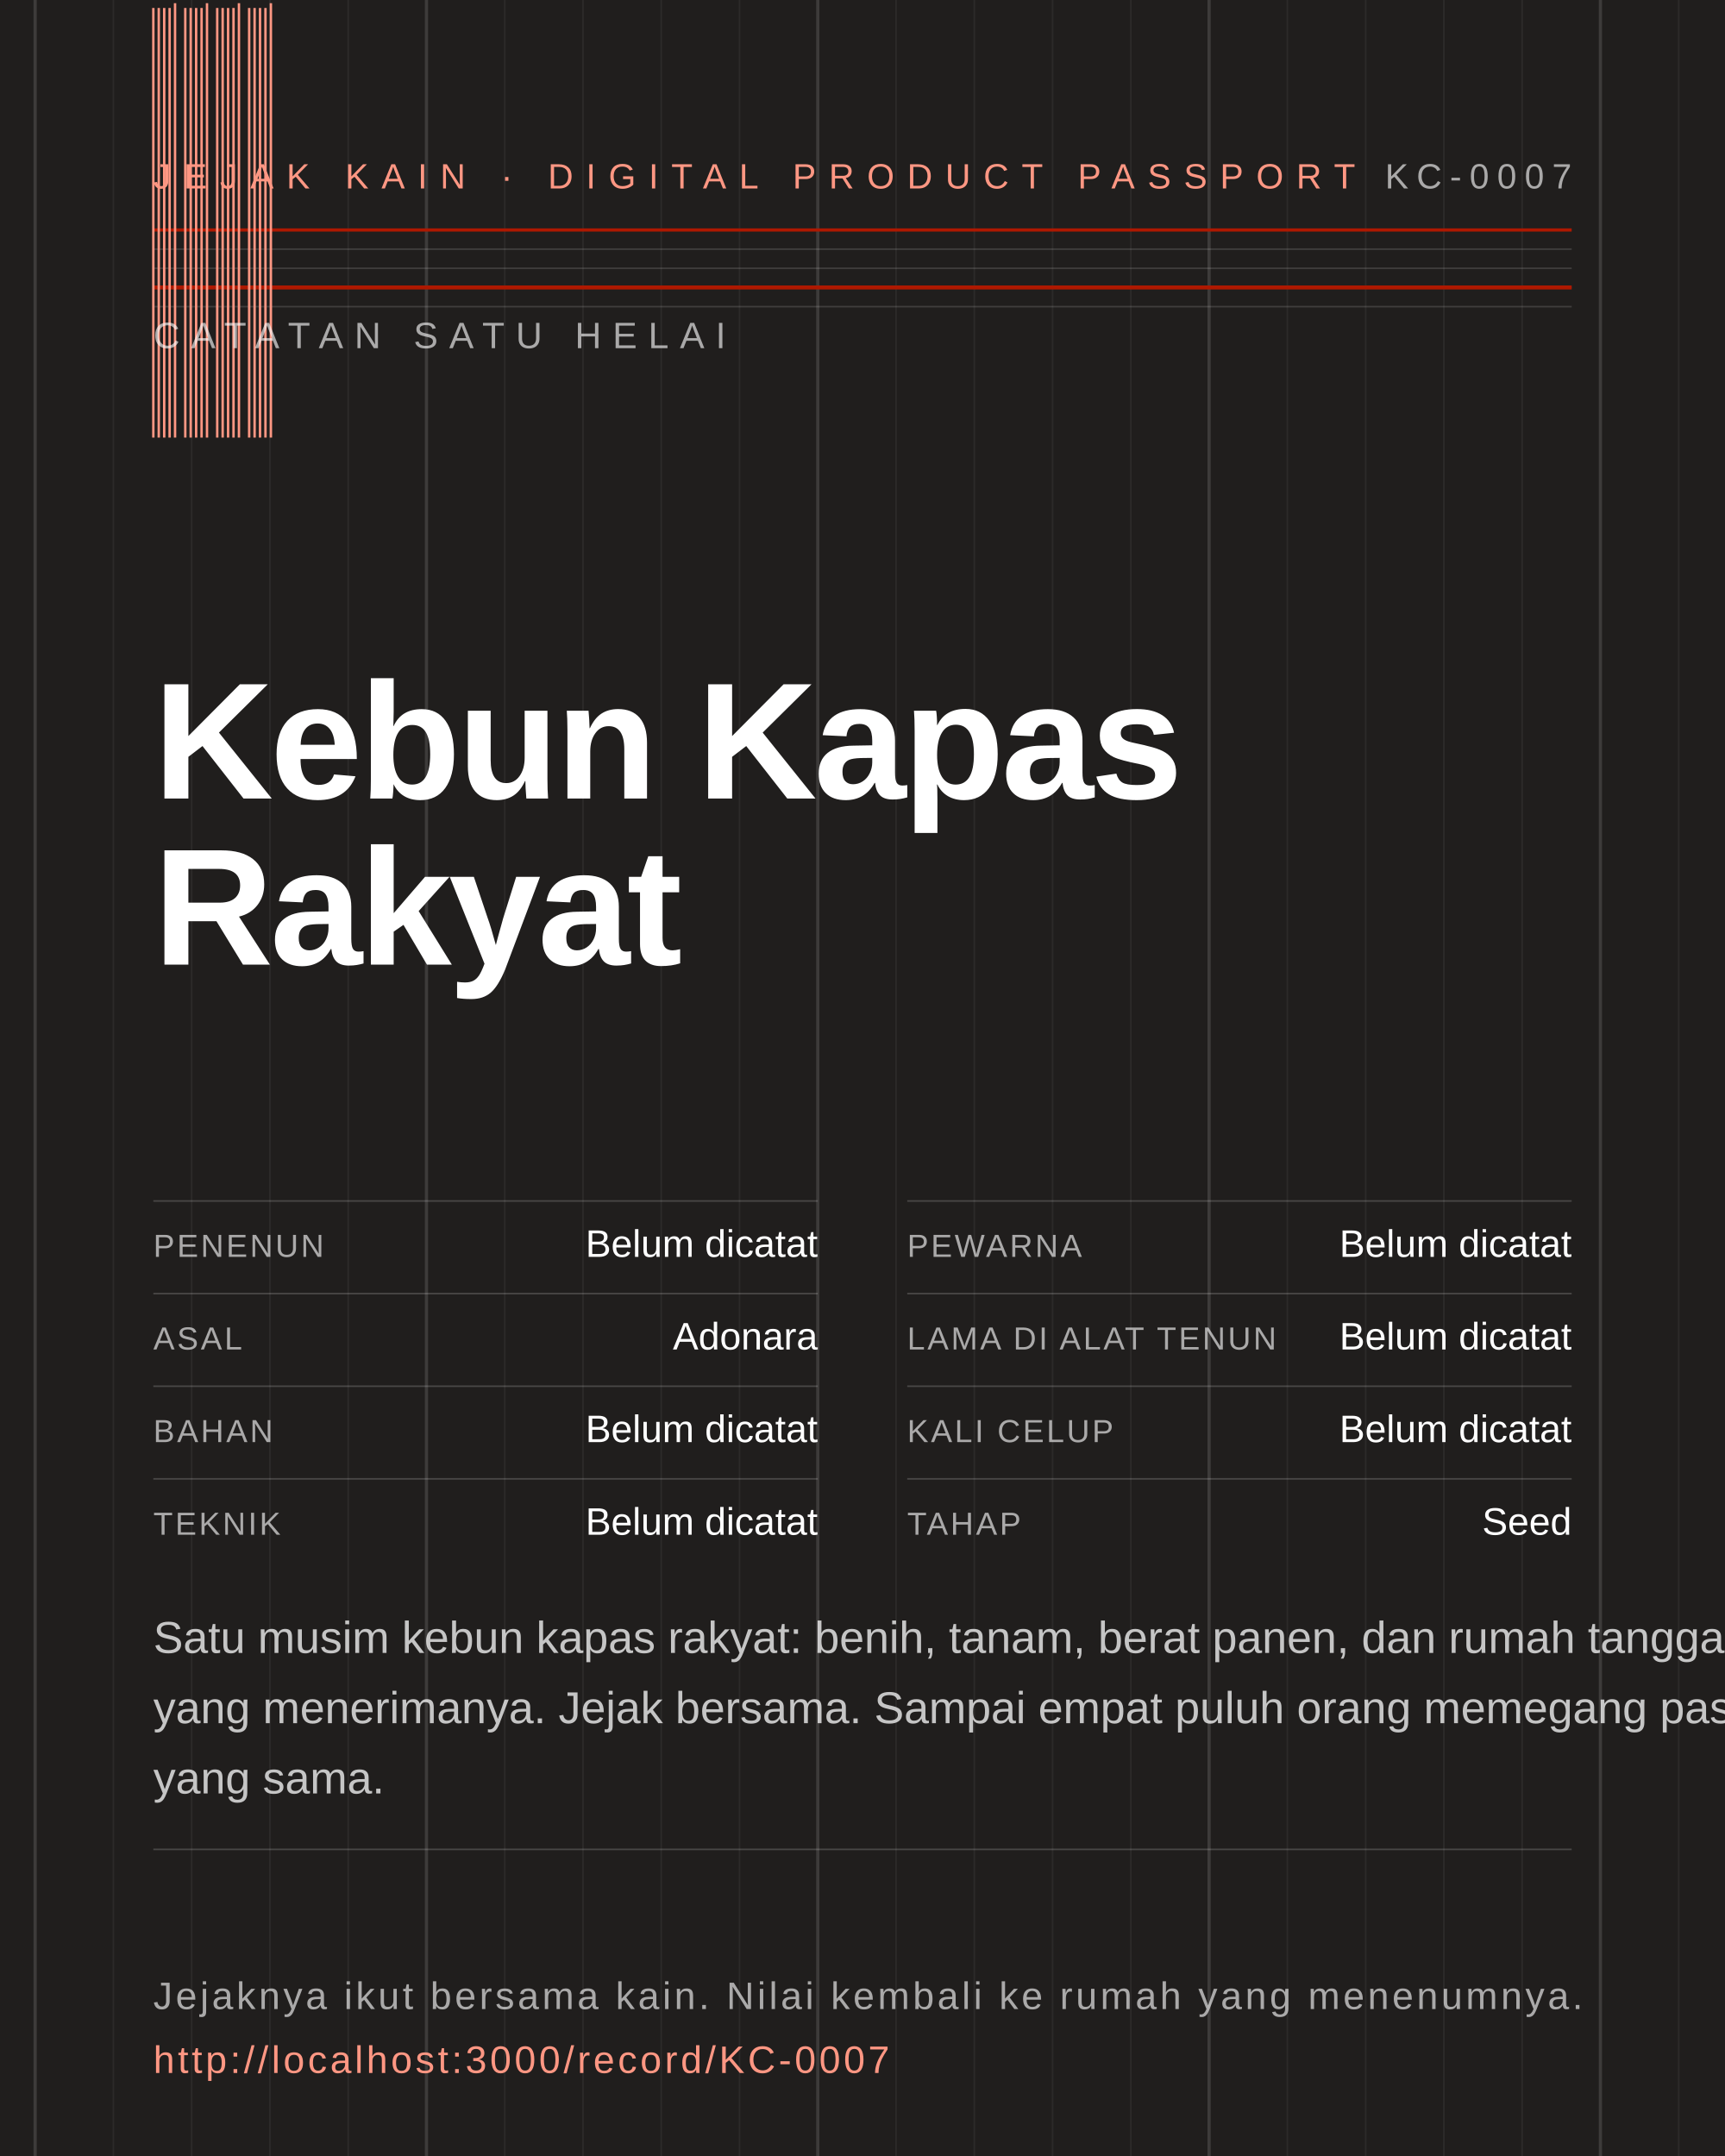
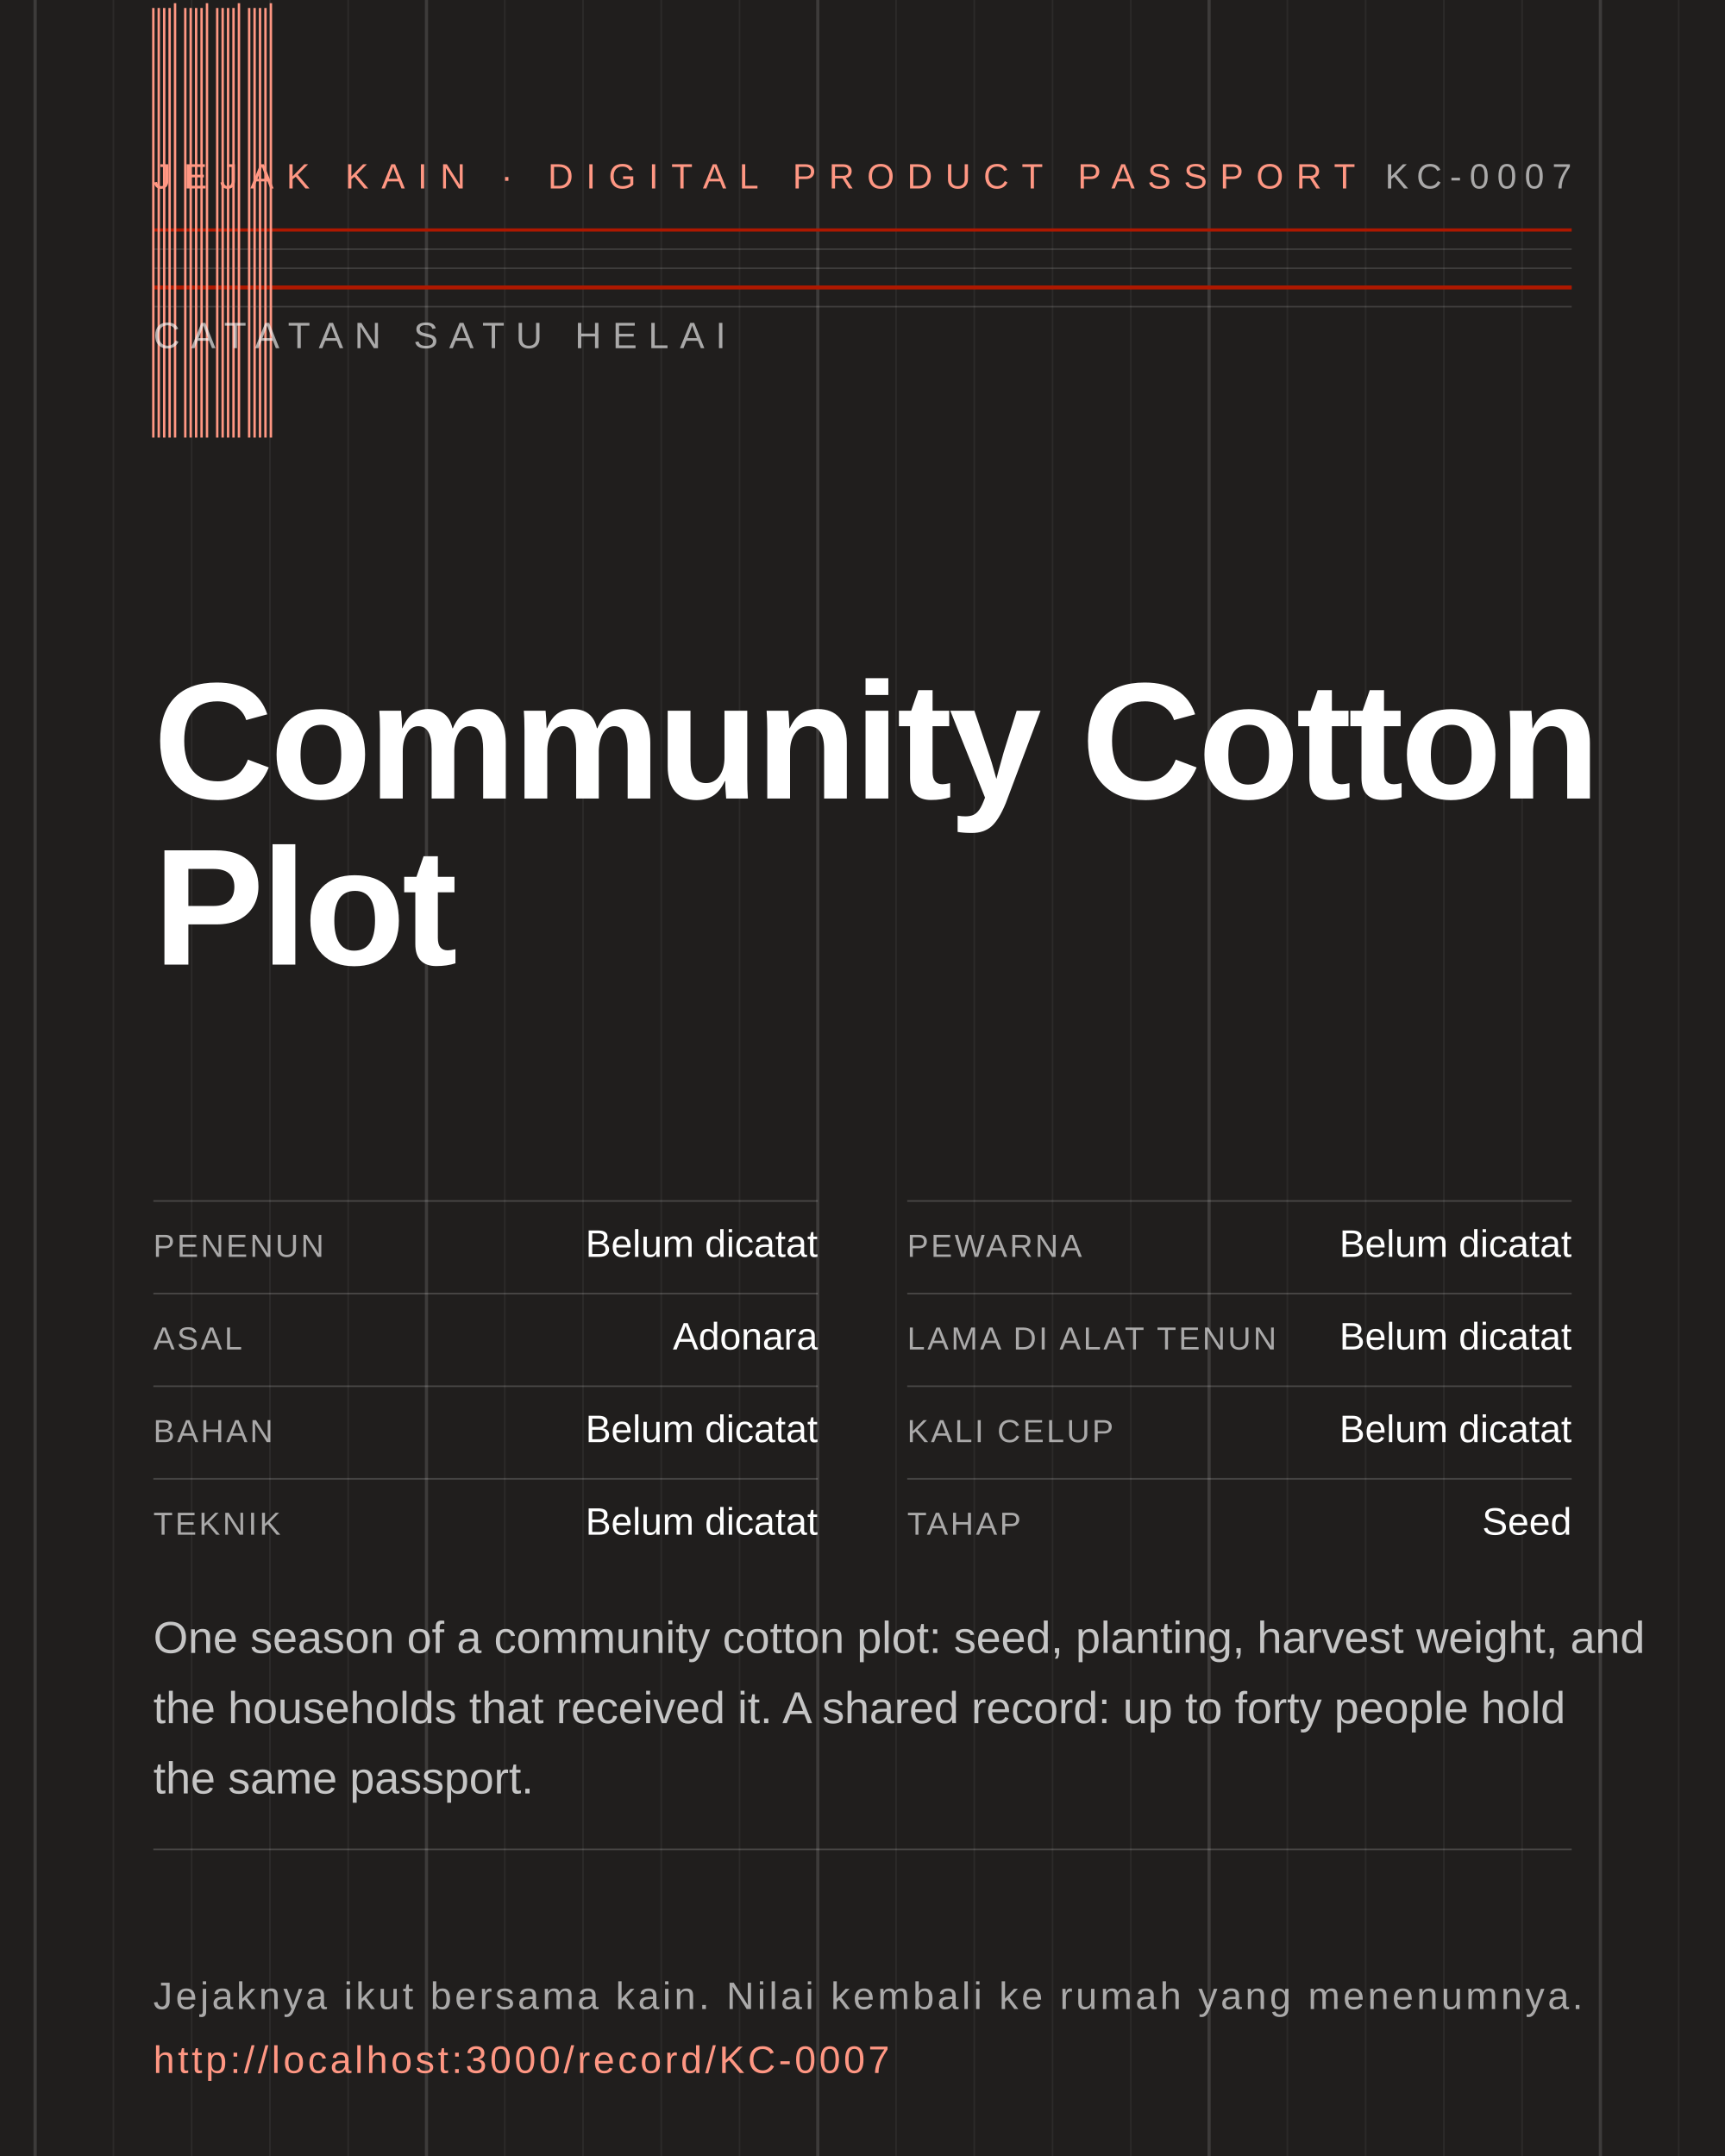
- <svg xmlns="http://www.w3.org/2000/svg" width="1080" height="1350" viewBox="0 0 1080 1350" role="img" aria-label="Kebun Kapas Rakyat · plot 07">
+ <svg xmlns="http://www.w3.org/2000/svg" width="1080" height="1350" viewBox="0 0 1080 1350" role="img" aria-label="Community Cotton Plot · plot 07">
  <rect width="1080" height="1350" fill="#201E1D" />
  <g>
    <line x1="22" y1="0" x2="22" y2="1350" stroke="#FFFFFF" stroke-opacity="0.13" stroke-width="2" />
    <line x1="71" y1="0" x2="71" y2="1350" stroke="#FFFFFF" stroke-opacity="0.055" stroke-width="1" />
    <line x1="120" y1="0" x2="120" y2="1350" stroke="#FFFFFF" stroke-opacity="0.055" stroke-width="1" />
    <line x1="169" y1="0" x2="169" y2="1350" stroke="#FFFFFF" stroke-opacity="0.055" stroke-width="1" />
    <line x1="218" y1="0" x2="218" y2="1350" stroke="#FFFFFF" stroke-opacity="0.055" stroke-width="1" />
    <line x1="267" y1="0" x2="267" y2="1350" stroke="#FFFFFF" stroke-opacity="0.13" stroke-width="2" />
    <line x1="316" y1="0" x2="316" y2="1350" stroke="#FFFFFF" stroke-opacity="0.055" stroke-width="1" />
    <line x1="365" y1="0" x2="365" y2="1350" stroke="#FFFFFF" stroke-opacity="0.055" stroke-width="1" />
    <line x1="414" y1="0" x2="414" y2="1350" stroke="#FFFFFF" stroke-opacity="0.055" stroke-width="1" />
    <line x1="463" y1="0" x2="463" y2="1350" stroke="#FFFFFF" stroke-opacity="0.055" stroke-width="1" />
    <line x1="512" y1="0" x2="512" y2="1350" stroke="#FFFFFF" stroke-opacity="0.13" stroke-width="2" />
    <line x1="561" y1="0" x2="561" y2="1350" stroke="#FFFFFF" stroke-opacity="0.055" stroke-width="1" />
    <line x1="610" y1="0" x2="610" y2="1350" stroke="#FFFFFF" stroke-opacity="0.055" stroke-width="1" />
    <line x1="659" y1="0" x2="659" y2="1350" stroke="#FFFFFF" stroke-opacity="0.055" stroke-width="1" />
    <line x1="708" y1="0" x2="708" y2="1350" stroke="#FFFFFF" stroke-opacity="0.055" stroke-width="1" />
    <line x1="757" y1="0" x2="757" y2="1350" stroke="#FFFFFF" stroke-opacity="0.13" stroke-width="2" />
    <line x1="806" y1="0" x2="806" y2="1350" stroke="#FFFFFF" stroke-opacity="0.055" stroke-width="1" />
    <line x1="855" y1="0" x2="855" y2="1350" stroke="#FFFFFF" stroke-opacity="0.055" stroke-width="1" />
    <line x1="904" y1="0" x2="904" y2="1350" stroke="#FFFFFF" stroke-opacity="0.055" stroke-width="1" />
    <line x1="953" y1="0" x2="953" y2="1350" stroke="#FFFFFF" stroke-opacity="0.055" stroke-width="1" />
    <line x1="1002" y1="0" x2="1002" y2="1350" stroke="#FFFFFF" stroke-opacity="0.13" stroke-width="2" />
    <line x1="1051" y1="0" x2="1051" y2="1350" stroke="#FFFFFF" stroke-opacity="0.055" stroke-width="1" />
  </g>
  <text x="96" y="118" font-family="Archivo Narrow, Arial Narrow, Helvetica Neue, Arial, sans-serif" font-size="22" letter-spacing="8" fill="#FF9783">JEJAK KAIN · DIGITAL PRODUCT PASSPORT</text>
  <text x="984" y="118" text-anchor="end" font-family="Archivo Narrow, Arial Narrow, Helvetica Neue, Arial, sans-serif" font-size="22" letter-spacing="5" fill="#FFFFFF" fill-opacity=".62">KC-0007</text>
  <line x1="96" y1="144" x2="984" y2="144" stroke="#AE1800" stroke-width="2" />
  <line x1="96" y1="156" x2="984" y2="156" stroke="#FFFFFF" stroke-opacity=".14" stroke-width="1" />
  <line x1="96" y1="168" x2="984" y2="168" stroke="#FFFFFF" stroke-opacity=".14" stroke-width="1" />
  <line x1="96" y1="180" x2="984" y2="180" stroke="#FFFFFF" stroke-opacity=".14" stroke-width="1" />
  <line x1="96" y1="192" x2="984" y2="192" stroke="#FFFFFF" stroke-opacity=".14" stroke-width="1" />
  <line x1="96" y1="180" x2="984" y2="180" stroke="#AE1800" stroke-width="2.5" />
  <g>
    <line x1="96" y1="5" x2="96" y2="274" stroke="#FF9783" stroke-width="1.5" />
    <line x1="99.4" y1="5" x2="99.4" y2="274" stroke="#FF9783" stroke-width="1.5" />
    <line x1="102.8" y1="5" x2="102.8" y2="274" stroke="#FF9783" stroke-width="1.5" />
    <line x1="106.2" y1="5" x2="106.2" y2="274" stroke="#FF9783" stroke-width="1.5" />
    <line x1="109.6" y1="2" x2="109.6" y2="274" stroke="#FF9783" stroke-width="1.5" />
    <line x1="116" y1="5" x2="116" y2="274" stroke="#FF9783" stroke-width="1.5" />
    <line x1="119.4" y1="5" x2="119.4" y2="274" stroke="#FF9783" stroke-width="1.5" />
    <line x1="122.8" y1="5" x2="122.8" y2="274" stroke="#FF9783" stroke-width="1.5" />
    <line x1="126.2" y1="5" x2="126.2" y2="274" stroke="#FF9783" stroke-width="1.5" />
    <line x1="129.6" y1="2" x2="129.6" y2="274" stroke="#FF9783" stroke-width="1.5" />
    <line x1="136" y1="5" x2="136" y2="274" stroke="#FF9783" stroke-width="1.5" />
    <line x1="139.4" y1="5" x2="139.4" y2="274" stroke="#FF9783" stroke-width="1.5" />
    <line x1="142.8" y1="5" x2="142.8" y2="274" stroke="#FF9783" stroke-width="1.5" />
    <line x1="146.2" y1="5" x2="146.2" y2="274" stroke="#FF9783" stroke-width="1.5" />
    <line x1="149.6" y1="2" x2="149.6" y2="274" stroke="#FF9783" stroke-width="1.5" />
    <line x1="156" y1="5" x2="156" y2="274" stroke="#FF9783" stroke-width="1.5" />
    <line x1="159.4" y1="5" x2="159.4" y2="274" stroke="#FF9783" stroke-width="1.5" />
    <line x1="162.8" y1="5" x2="162.8" y2="274" stroke="#FF9783" stroke-width="1.5" />
    <line x1="166.2" y1="5" x2="166.2" y2="274" stroke="#FF9783" stroke-width="1.5" />
    <line x1="169.6" y1="2" x2="169.6" y2="274" stroke="#FF9783" stroke-width="1.5" />
  </g>
  <text x="96" y="218" font-family="Archivo Narrow, Arial Narrow, Helvetica Neue, Arial, sans-serif" font-size="23" letter-spacing="7" fill="#FFFFFF" fill-opacity=".62">CATATAN SATU HELAI</text>
-   <text x="96" y="500" font-family="Hanken Grotesk, Telegraf, Helvetica Neue, Arial, sans-serif" font-weight="900" font-size="104" letter-spacing="-2" fill="#FFFFFF">Kebun Kapas</text>
-   <text x="96" y="604" font-family="Hanken Grotesk, Telegraf, Helvetica Neue, Arial, sans-serif" font-weight="900" font-size="104" letter-spacing="-2" fill="#FFFFFF">Rakyat</text>
+   <text x="96" y="500" font-family="Hanken Grotesk, Telegraf, Helvetica Neue, Arial, sans-serif" font-weight="900" font-size="104" letter-spacing="-2" fill="#FFFFFF">Community Cotton</text>
+   <text x="96" y="604" font-family="Hanken Grotesk, Telegraf, Helvetica Neue, Arial, sans-serif" font-weight="900" font-size="104" letter-spacing="-2" fill="#FFFFFF">Plot</text>
  <line x1="96" y1="752" x2="512" y2="752" stroke="#FFFFFF" stroke-opacity=".18" />
  <text x="96" y="787" font-family="Archivo Narrow, Arial Narrow, Helvetica Neue, Arial, sans-serif" font-size="20" letter-spacing="1.5" fill="#FFFFFF" fill-opacity=".62">PENENUN</text>
  <text x="512" y="787" text-anchor="end" font-family="Archivo Narrow, Arial Narrow, Helvetica Neue, Arial, sans-serif" font-size="24" fill="#FFFFFF">Belum dicatat</text>
  <line x1="96" y1="810" x2="512" y2="810" stroke="#FFFFFF" stroke-opacity=".18" />
  <text x="96" y="845" font-family="Archivo Narrow, Arial Narrow, Helvetica Neue, Arial, sans-serif" font-size="20" letter-spacing="1.5" fill="#FFFFFF" fill-opacity=".62">ASAL</text>
  <text x="512" y="845" text-anchor="end" font-family="Archivo Narrow, Arial Narrow, Helvetica Neue, Arial, sans-serif" font-size="24" fill="#FFFFFF">Adonara</text>
  <line x1="96" y1="868" x2="512" y2="868" stroke="#FFFFFF" stroke-opacity=".18" />
  <text x="96" y="903" font-family="Archivo Narrow, Arial Narrow, Helvetica Neue, Arial, sans-serif" font-size="20" letter-spacing="1.5" fill="#FFFFFF" fill-opacity=".62">BAHAN</text>
  <text x="512" y="903" text-anchor="end" font-family="Archivo Narrow, Arial Narrow, Helvetica Neue, Arial, sans-serif" font-size="24" fill="#FFFFFF">Belum dicatat</text>
  <line x1="96" y1="926" x2="512" y2="926" stroke="#FFFFFF" stroke-opacity=".18" />
  <text x="96" y="961" font-family="Archivo Narrow, Arial Narrow, Helvetica Neue, Arial, sans-serif" font-size="20" letter-spacing="1.5" fill="#FFFFFF" fill-opacity=".62">TEKNIK</text>
  <text x="512" y="961" text-anchor="end" font-family="Archivo Narrow, Arial Narrow, Helvetica Neue, Arial, sans-serif" font-size="24" fill="#FFFFFF">Belum dicatat</text>
  <line x1="568" y1="752" x2="984" y2="752" stroke="#FFFFFF" stroke-opacity=".18" />
  <text x="568" y="787" font-family="Archivo Narrow, Arial Narrow, Helvetica Neue, Arial, sans-serif" font-size="20" letter-spacing="1.5" fill="#FFFFFF" fill-opacity=".62">PEWARNA</text>
  <text x="984" y="787" text-anchor="end" font-family="Archivo Narrow, Arial Narrow, Helvetica Neue, Arial, sans-serif" font-size="24" fill="#FFFFFF">Belum dicatat</text>
  <line x1="568" y1="810" x2="984" y2="810" stroke="#FFFFFF" stroke-opacity=".18" />
  <text x="568" y="845" font-family="Archivo Narrow, Arial Narrow, Helvetica Neue, Arial, sans-serif" font-size="20" letter-spacing="1.5" fill="#FFFFFF" fill-opacity=".62">LAMA DI ALAT TENUN</text>
  <text x="984" y="845" text-anchor="end" font-family="Archivo Narrow, Arial Narrow, Helvetica Neue, Arial, sans-serif" font-size="24" fill="#FFFFFF">Belum dicatat</text>
  <line x1="568" y1="868" x2="984" y2="868" stroke="#FFFFFF" stroke-opacity=".18" />
  <text x="568" y="903" font-family="Archivo Narrow, Arial Narrow, Helvetica Neue, Arial, sans-serif" font-size="20" letter-spacing="1.5" fill="#FFFFFF" fill-opacity=".62">KALI CELUP</text>
  <text x="984" y="903" text-anchor="end" font-family="Archivo Narrow, Arial Narrow, Helvetica Neue, Arial, sans-serif" font-size="24" fill="#FFFFFF">Belum dicatat</text>
  <line x1="568" y1="926" x2="984" y2="926" stroke="#FFFFFF" stroke-opacity=".18" />
  <text x="568" y="961" font-family="Archivo Narrow, Arial Narrow, Helvetica Neue, Arial, sans-serif" font-size="20" letter-spacing="1.5" fill="#FFFFFF" fill-opacity=".62">TAHAP</text>
  <text x="984" y="961" text-anchor="end" font-family="Archivo Narrow, Arial Narrow, Helvetica Neue, Arial, sans-serif" font-size="24" fill="#FFFFFF">Seed</text>
-   <text x="96" y="1035" font-family="Archivo Narrow, Arial Narrow, Helvetica Neue, Arial, sans-serif" font-size="28" fill="#FFFFFF" fill-opacity=".74">Satu musim kebun kapas rakyat: benih, tanam, berat panen, dan rumah tangga</text>
-   <text x="96" y="1079" font-family="Archivo Narrow, Arial Narrow, Helvetica Neue, Arial, sans-serif" font-size="28" fill="#FFFFFF" fill-opacity=".74">yang menerimanya. Jejak bersama. Sampai empat puluh orang memegang paspor</text>
-   <text x="96" y="1123" font-family="Archivo Narrow, Arial Narrow, Helvetica Neue, Arial, sans-serif" font-size="28" fill="#FFFFFF" fill-opacity=".74">yang sama.</text>
+   <text x="96" y="1035" font-family="Archivo Narrow, Arial Narrow, Helvetica Neue, Arial, sans-serif" font-size="28" fill="#FFFFFF" fill-opacity=".74">One season of a community cotton plot: seed, planting, harvest weight, and</text>
+   <text x="96" y="1079" font-family="Archivo Narrow, Arial Narrow, Helvetica Neue, Arial, sans-serif" font-size="28" fill="#FFFFFF" fill-opacity=".74">the households that received it. A shared record: up to forty people hold</text>
+   <text x="96" y="1123" font-family="Archivo Narrow, Arial Narrow, Helvetica Neue, Arial, sans-serif" font-size="28" fill="#FFFFFF" fill-opacity=".74">the same passport.</text>
  <line x1="96" y1="1158" x2="984" y2="1158" stroke="#FFFFFF" stroke-opacity=".18" />
  <text x="96" y="1258" font-family="Archivo Narrow, Arial Narrow, Helvetica Neue, Arial, sans-serif" font-size="24" letter-spacing="2" fill="#FFFFFF" fill-opacity=".62">Jejaknya ikut bersama kain. Nilai kembali ke rumah yang menenumnya.</text>
  <text x="96" y="1298" font-family="Archivo Narrow, Arial Narrow, Helvetica Neue, Arial, sans-serif" font-size="24" letter-spacing="2" fill="#FF9783">http://localhost:3000/record/KC-0007</text>
</svg>
